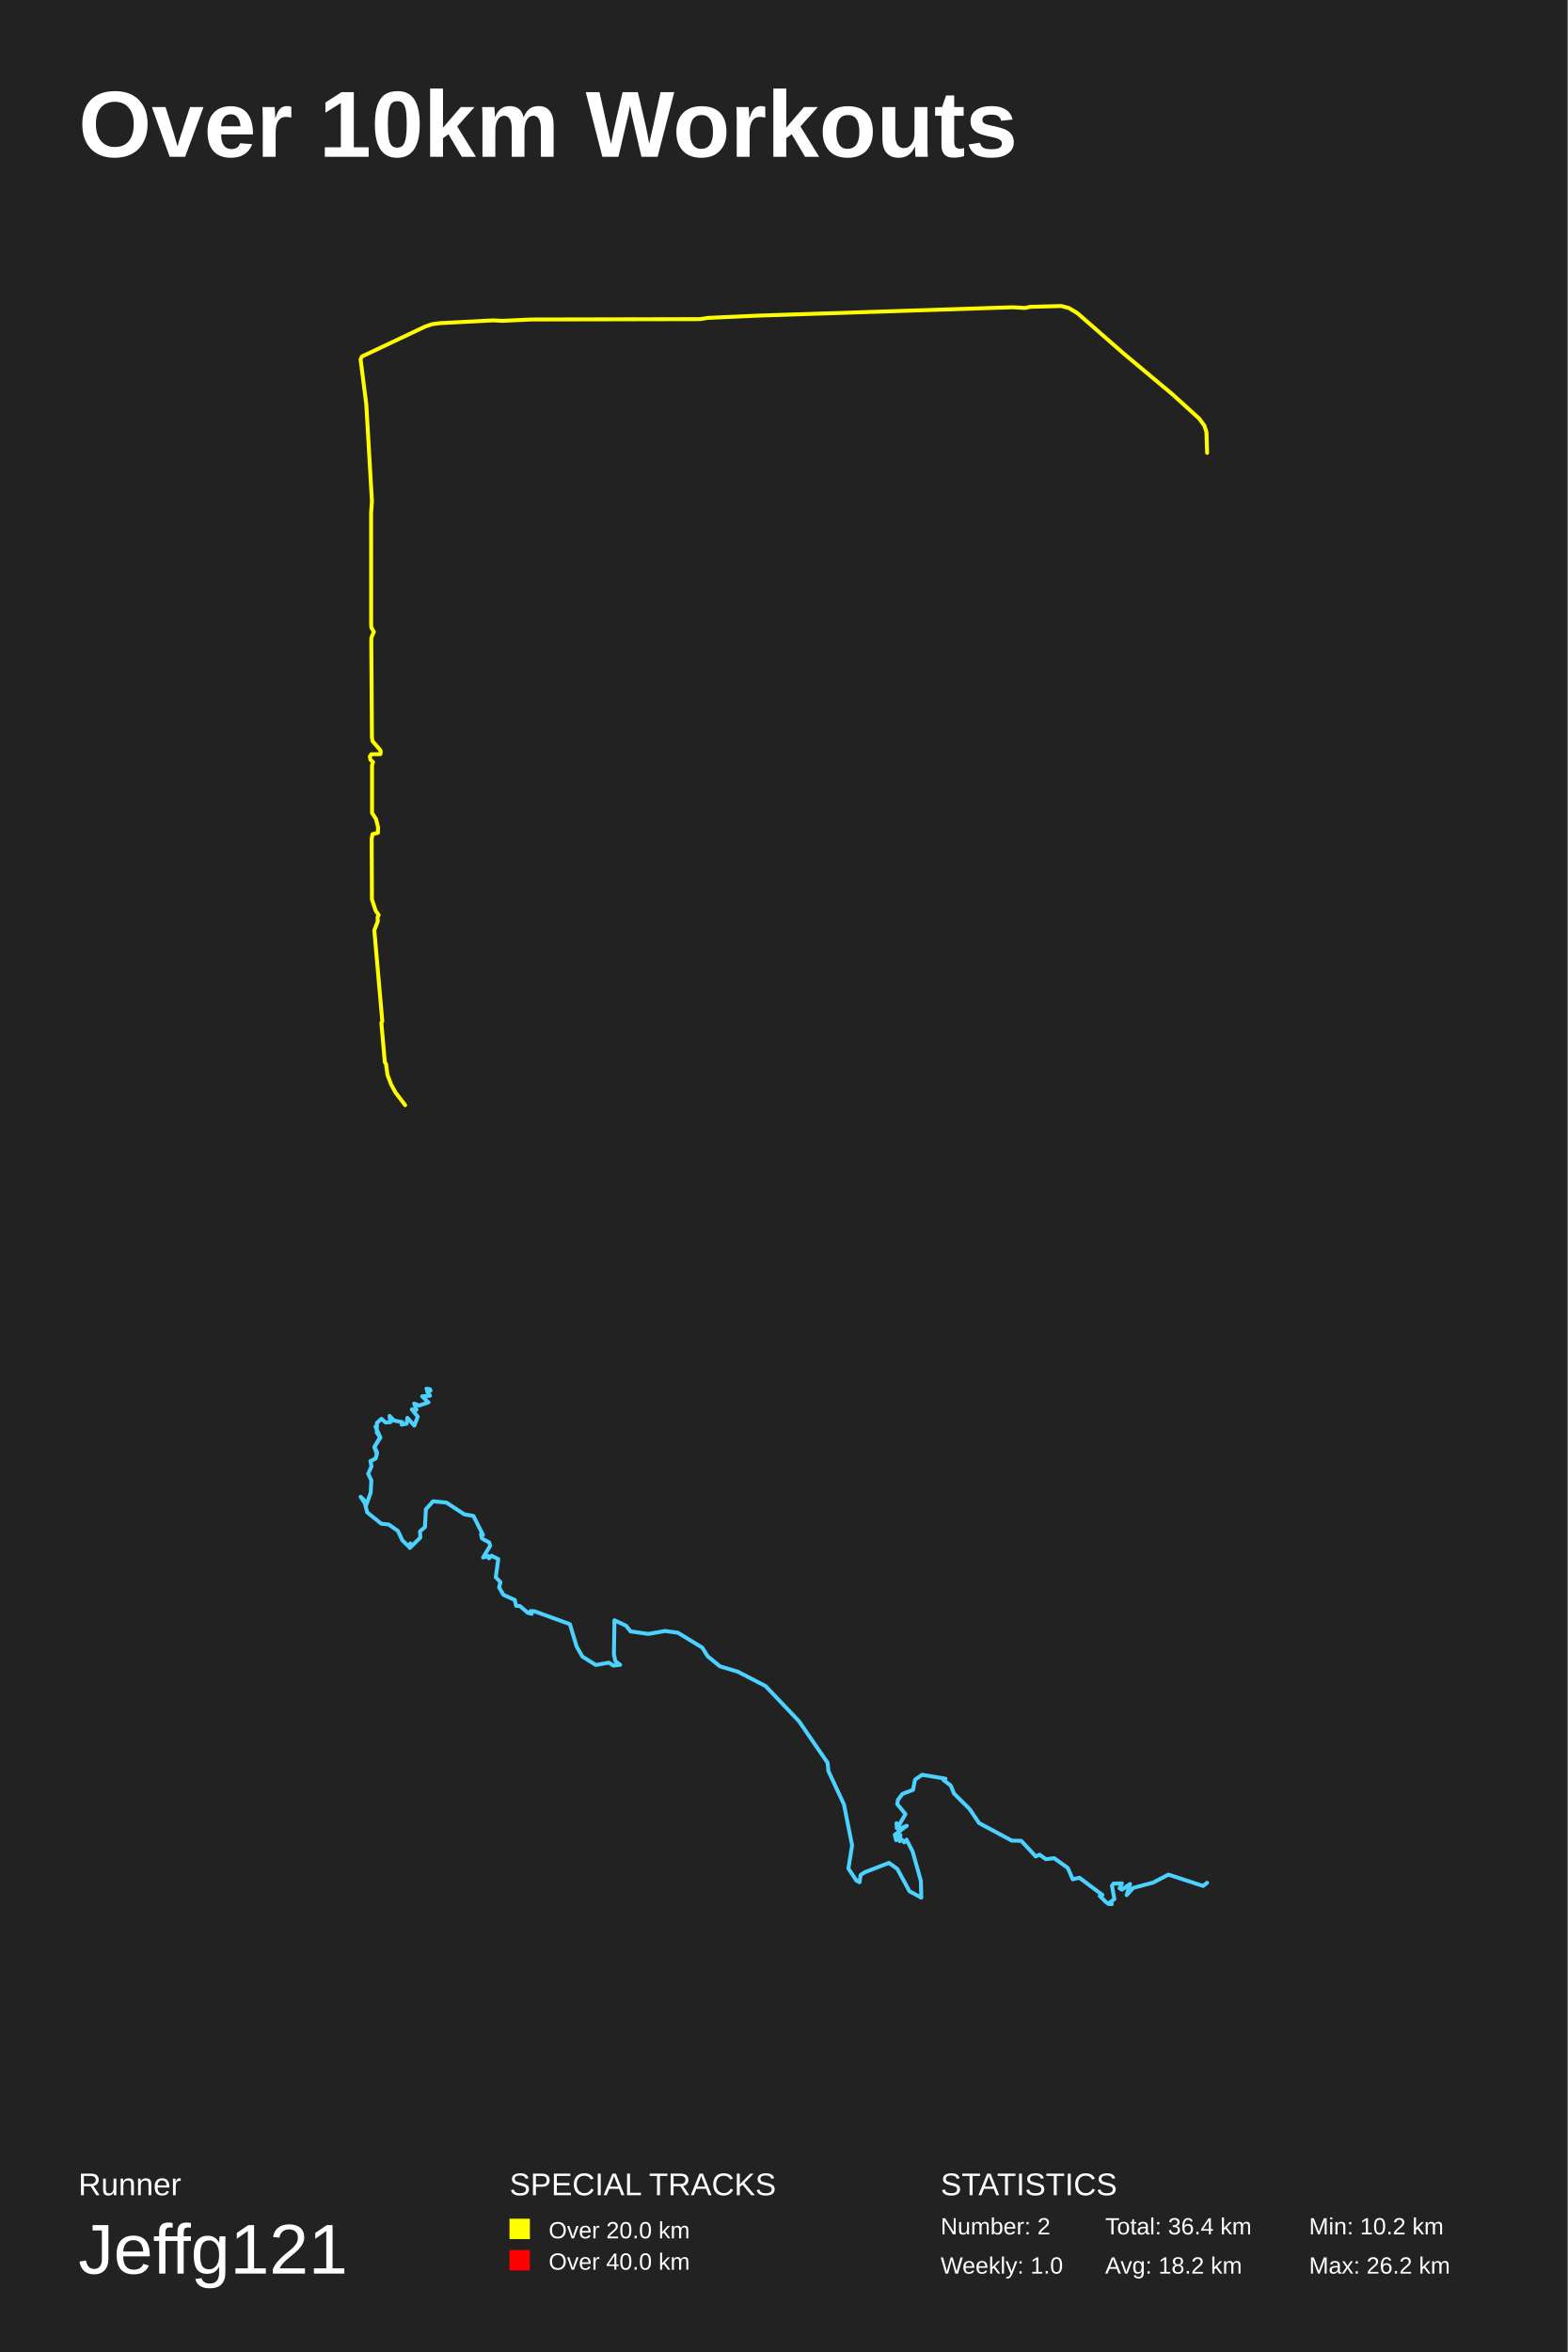
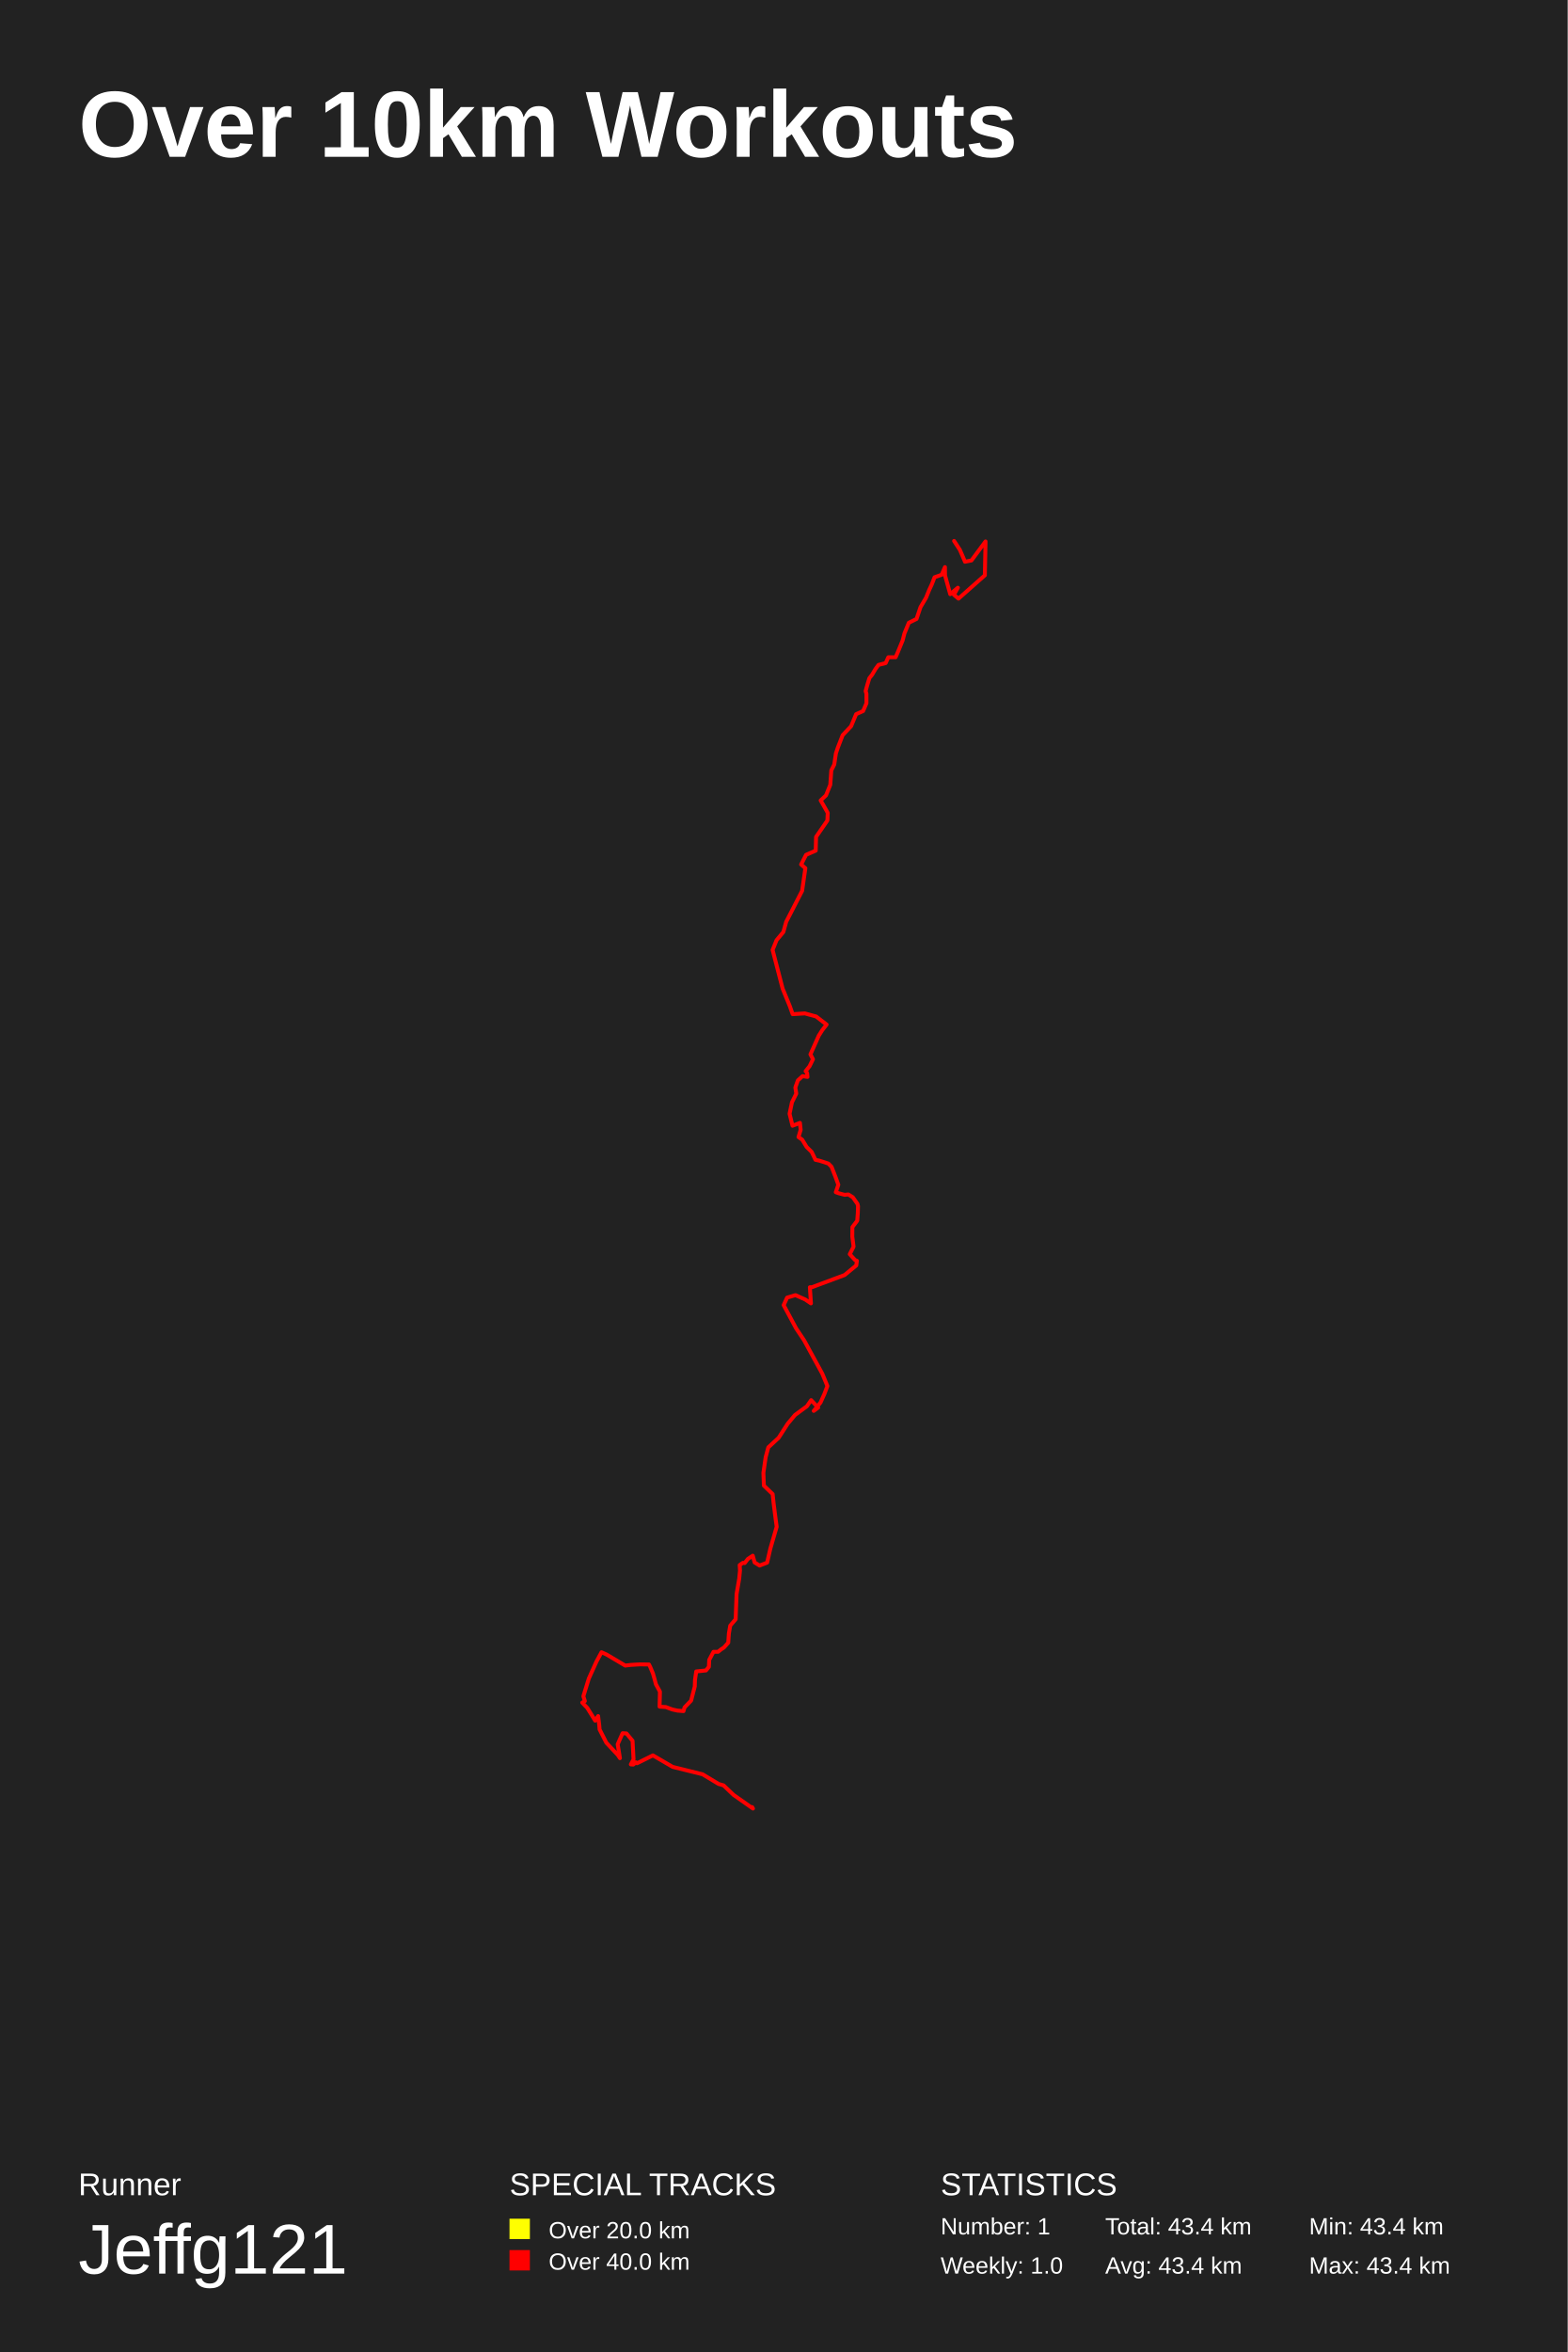
<svg xmlns="http://www.w3.org/2000/svg" baseProfile="full" height="300mm" version="1.1" viewBox="0,0,200,300" width="200mm">
  <defs />
  <rect fill="#222222" height="300" width="200" x="0" y="0" />
  <text fill="#FFFFFF" style="font-size:12px; font-family:Arial; font-weight:bold;" x="10" y="20">Over 10km Workouts</text>
  <text fill="#FFFFFF" style="font-size:4px; font-family:Arial" x="10" y="280">Runner</text>
  <text fill="#FFFFFF" style="font-size:9px; font-family:Arial" x="10" y="290">Jeffg121</text>
  <text fill="#FFFFFF" style="font-size:4px; font-family:Arial" x="65" y="280">SPECIAL TRACKS</text>
  <rect fill="yellow" height="2.6" width="2.6" x="65" y="283" />
  <text fill="#FFFFFF" style="font-size:3px; font-family:Arial" x="70" y="285.5">Over 20.0 km</text>
  <rect fill="red" height="2.6" width="2.6" x="65" y="287" />
  <text fill="#FFFFFF" style="font-size:3px; font-family:Arial" x="70" y="289.5">Over 40.0 km</text>
  <text fill="#FFFFFF" style="font-size:4px; font-family:Arial" x="120" y="280">STATISTICS</text>
-   <text fill="#FFFFFF" style="font-size:3px; font-family:Arial" x="120" y="285">Number: 2</text>
+   <text fill="#FFFFFF" style="font-size:3px; font-family:Arial" x="120" y="285">Number: 1</text>
  <text fill="#FFFFFF" style="font-size:3px; font-family:Arial" x="120" y="290">Weekly: 1.0</text>
-   <text fill="#FFFFFF" style="font-size:3px; font-family:Arial" x="141" y="285">Total: 36.4 km</text>
-   <text fill="#FFFFFF" style="font-size:3px; font-family:Arial" x="141" y="290">Avg: 18.2 km</text>
-   <text fill="#FFFFFF" style="font-size:3px; font-family:Arial" x="167" y="285">Min: 10.2 km</text>
-   <text fill="#FFFFFF" style="font-size:3px; font-family:Arial" x="167" y="290">Max: 26.2 km</text>
-   <polyline fill="none" points="51.693,140.966 50.456,139.344 49.904,138.331 49.437,137.114 49.246,135.705 49.098,135.502 48.652,130.453 48.772,130.259 47.754,118.657 48.192,117.524 48.171,116.989 48.313,116.703 47.931,116.169 47.45,114.722 47.414,107.025 47.521,106.398 48.214,106.223 48.228,105.504 47.98,104.49 47.464,103.688 47.464,97.595 47.591,97.207 47.266,96.912 47.181,96.507 47.365,96.203 48.532,96.193 48.581,95.898 48.518,95.677 47.521,94.525 47.45,94.054 47.365,81.717 47.393,81.293 47.697,80.601 47.386,80.066 47.351,79.688 47.344,65.43 47.45,63.935 46.728,51.546 46.0,45.835 46.184,45.466 54.218,41.664 55.13,41.351 56.099,41.221 62.945,40.862 64.055,40.926 67.768,40.751 89.324,40.705 90.3,40.548 96.842,40.253 129.226,39.191 130.775,39.284 131.433,39.136 135.4,39.034 136.376,39.293 137.458,39.948 143.42,45.152 149.594,50.31 152.989,53.391 153.646,54.286 153.915,55.098 154.0,57.764" stroke="yellow" stroke-linecap="round" stroke-linejoin="round" stroke-width="0.5" />
-   <polyline fill="none" points="54.861,177.205 54.403,177.13 54.929,177.379 54.488,177.479 54.861,178.028 53.86,178.102 54.658,178.875 53.469,179.274 52.841,179.025 53.13,179.822 52.536,179.772 53.3,180.695 52.858,181.841 51.975,180.844 51.874,181.592 51.246,181.717 51.313,181.393 50.261,181.193 49.701,180.595 49.82,181.393 49.191,181.442 48.665,180.969 48.088,181.492 48.071,182.739 48.512,183.362 47.749,184.608 48.105,185.231 47.935,186.029 47.46,186.278 47.935,186.004 48.105,185.256 47.765,184.558 48.478,183.337 47.901,181.966 48.529,183.362 47.765,184.583 48.088,185.48 47.901,186.054 47.256,186.353 47.392,187.051 46.968,187.973 47.375,188.82 47.29,190.39 46.713,192.01 46.0,190.914 46.441,191.337 46.849,192.908 48.648,194.353 49.599,194.453 50.77,195.275 51.33,196.472 52.162,197.269 52.349,196.87 52.281,197.444 53.622,196.123 53.588,195.325 54.216,194.777 54.335,192.509 55.252,191.487 56.966,191.662 59.241,193.157 60.395,193.356 61.618,195.774 61.363,195.699 61.499,196.247 62.416,196.746 62.534,197.17 61.635,198.665 62.28,198.465 62.365,198.765 62.704,198.441 63.57,198.864 63.247,201.182 63.842,201.805 63.672,202.478 64.232,203.425 65.675,204.073 65.845,204.821 66.32,204.845 67.339,205.718 67.831,205.842 67.678,205.493 68.187,205.518 72.703,207.163 73.569,210.029 74.299,211.3 76.013,212.371 77.677,212.072 78.254,212.446 79.12,212.347 78.509,211.898 78.322,211.001 78.39,206.665 79.867,207.362 80.444,208.085 82.719,208.409 84.858,208.035 86.487,208.26 89.594,210.154 90.273,211.25 91.852,212.546 94.109,213.219 97.674,215.063 101.935,219.548 105.585,224.856 105.687,225.902 107.673,230.163 108.709,235.395 108.233,238.335 109.269,239.88 109.659,240.079 109.795,239.158 110.321,238.809 113.411,237.613 114.48,238.385 116.025,241.225 117.536,242.048 117.485,239.93 116.433,236.168 115.652,234.648 115.363,234.997 115.058,234.648 114.786,234.847 114.871,234.05 114.328,234.723 114.158,234.025 115.686,232.879 114.599,233.327 114.582,232.879 114.412,233.178 114.378,232.555 114.582,233.003 115.516,231.384 114.463,230.113 114.565,229.565 115.125,228.818 116.483,228.294 116.738,226.999 117.638,226.376 120.626,226.874 120.371,227.048 121.288,227.746 121.712,228.768 123.715,230.761 124.903,232.53 129.08,234.772 130.285,234.797 132.135,236.791 132.627,236.566 133.425,237.139 134.495,237.015 136.226,238.261 136.854,239.706 137.703,239.506 140.64,241.699 140.301,241.823 141.149,242.67 141.845,242.87 141.37,242.845 142.168,242.222 141.862,240.528 142.066,240.254 143.135,240.229 142.83,240.852 143.135,241.026 144.171,240.304 143.73,241.724 144.578,240.802 147.108,240.129 149.06,239.108 153.491,240.553 154.0,240.154" stroke="#4DD2FF" stroke-linecap="round" stroke-linejoin="round" stroke-width="0.5" />
+   <text fill="#FFFFFF" style="font-size:3px; font-family:Arial" x="141" y="285">Total: 43.4 km</text>
+   <text fill="#FFFFFF" style="font-size:3px; font-family:Arial" x="141" y="290">Avg: 43.4 km</text>
+   <text fill="#FFFFFF" style="font-size:3px; font-family:Arial" x="167" y="285">Min: 43.4 km</text>
+   <text fill="#FFFFFF" style="font-size:3px; font-family:Arial" x="167" y="290">Max: 43.4 km</text>
+   <polyline fill="none" points="121.721,69.0 122.459,70.136 123.112,71.644 123.106,71.652 123.936,71.485 125.73,69.061 125.644,73.379 122.281,76.356 121.695,75.864 122.202,74.962 121.226,75.788 120.561,73.387 120.554,72.334 120.132,73.311 119.229,73.629 118.86,74.576 118.55,75.235 118.134,76.258 117.435,77.44 116.928,78.947 115.945,79.432 115.385,80.795 115.154,81.689 114.548,83.166 114.258,83.833 113.328,83.833 112.992,84.575 112.075,84.81 111.68,85.348 111.264,86.052 110.908,86.507 110.625,87.446 110.434,88.143 110.539,88.491 110.539,89.696 110.111,90.695 109.22,91.097 108.574,92.642 107.506,93.763 106.9,95.331 106.643,96.088 106.432,97.512 106.056,98.262 105.924,100.102 105.377,101.45 104.698,102.094 105.172,102.919 105.601,103.684 105.555,104.653 104.111,106.751 104.065,108.5 102.832,109.038 102.205,110.265 102.746,110.742 102.331,113.627 100.3,117.579 99.937,118.881 99.067,119.926 98.566,121.168 99.845,126.097 100.768,128.353 101.124,129.359 102.674,129.261 104.117,129.655 105.456,130.684 104.889,131.411 104.454,132.107 103.392,134.484 103.715,135.105 103.28,135.998 102.779,136.627 102.964,136.861 103.016,137.361 102.39,137.262 101.79,137.807 101.467,138.708 101.586,139.495 101.038,140.593 100.729,142.061 101.104,143.59 102.054,143.227 102.146,144.105 101.869,145.036 102.344,145.369 102.911,146.3 103.55,146.928 104.032,147.935 104.553,148.048 105.68,148.412 106.082,148.82 106.583,150.099 106.952,151.114 106.629,152.067 106.985,152.196 107.757,152.4 108.231,152.355 108.798,152.71 109.398,153.566 109.464,153.846 109.438,154.716 109.365,155.7 108.746,156.517 108.733,157.735 108.897,159.014 108.409,159.975 109.075,160.709 109.319,160.815 109.24,161.406 107.75,162.632 103.59,164.183 103.32,164.19 103.458,166.248 102.739,165.757 101.48,165.197 100.412,165.515 99.977,166.475 101.566,169.434 102.581,170.955 104.902,175.207 105.555,176.788 105.179,177.787 104.678,178.899 103.814,179.958 104.381,179.542 103.484,178.589 102.937,179.376 101.427,180.48 100.485,181.607 99.337,183.393 98.019,184.611 97.683,185.859 97.392,187.848 97.452,189.49 98.573,190.572 98.691,191.706 98.942,193.673 99.087,194.74 98.276,197.538 97.867,199.316 96.905,199.686 96.272,199.293 96.034,198.431 95.408,198.847 95.006,199.368 94.768,199.346 94.366,199.626 94.406,200.321 94.307,201.35 94.142,202.326 93.971,203.309 93.898,205.26 93.852,206.538 93.16,207.348 92.988,208.353 92.909,209.518 92.355,210.146 92.032,210.35 91.604,210.69 91.023,210.69 90.483,211.711 90.437,212.611 90.067,213.065 88.821,213.193 88.663,214.282 88.637,215.106 88.169,216.914 87.331,217.783 87.2,218.252 86.435,218.192 85.782,218.048 84.945,217.738 84.147,217.685 84.193,215.764 83.679,214.827 83.507,214.169 83.296,213.435 82.96,212.634 82.795,212.308 81.628,212.293 80.534,212.354 79.762,212.445 77.389,211.038 76.736,210.743 76.09,211.946 75.121,214.093 74.422,216.362 74.613,216.974 74.277,217.171 74.93,217.851 75.932,219.47 76.308,218.887 76.453,220.082 76.492,220.589 77.356,222.29 78.82,223.848 79.09,224.256 78.8,222.487 79.426,221.073 79.921,221.103 80.699,222.04 80.824,224.4 80.481,225.05 80.784,225.072 81.127,224.785 81.272,224.906 83.296,223.9 85.815,225.367 89.632,226.312 91.676,227.545 92.309,227.726 93.575,228.936 96.061,230.682 95.955,230.493" stroke="red" stroke-linecap="round" stroke-linejoin="round" stroke-width="0.5" />
</svg>
